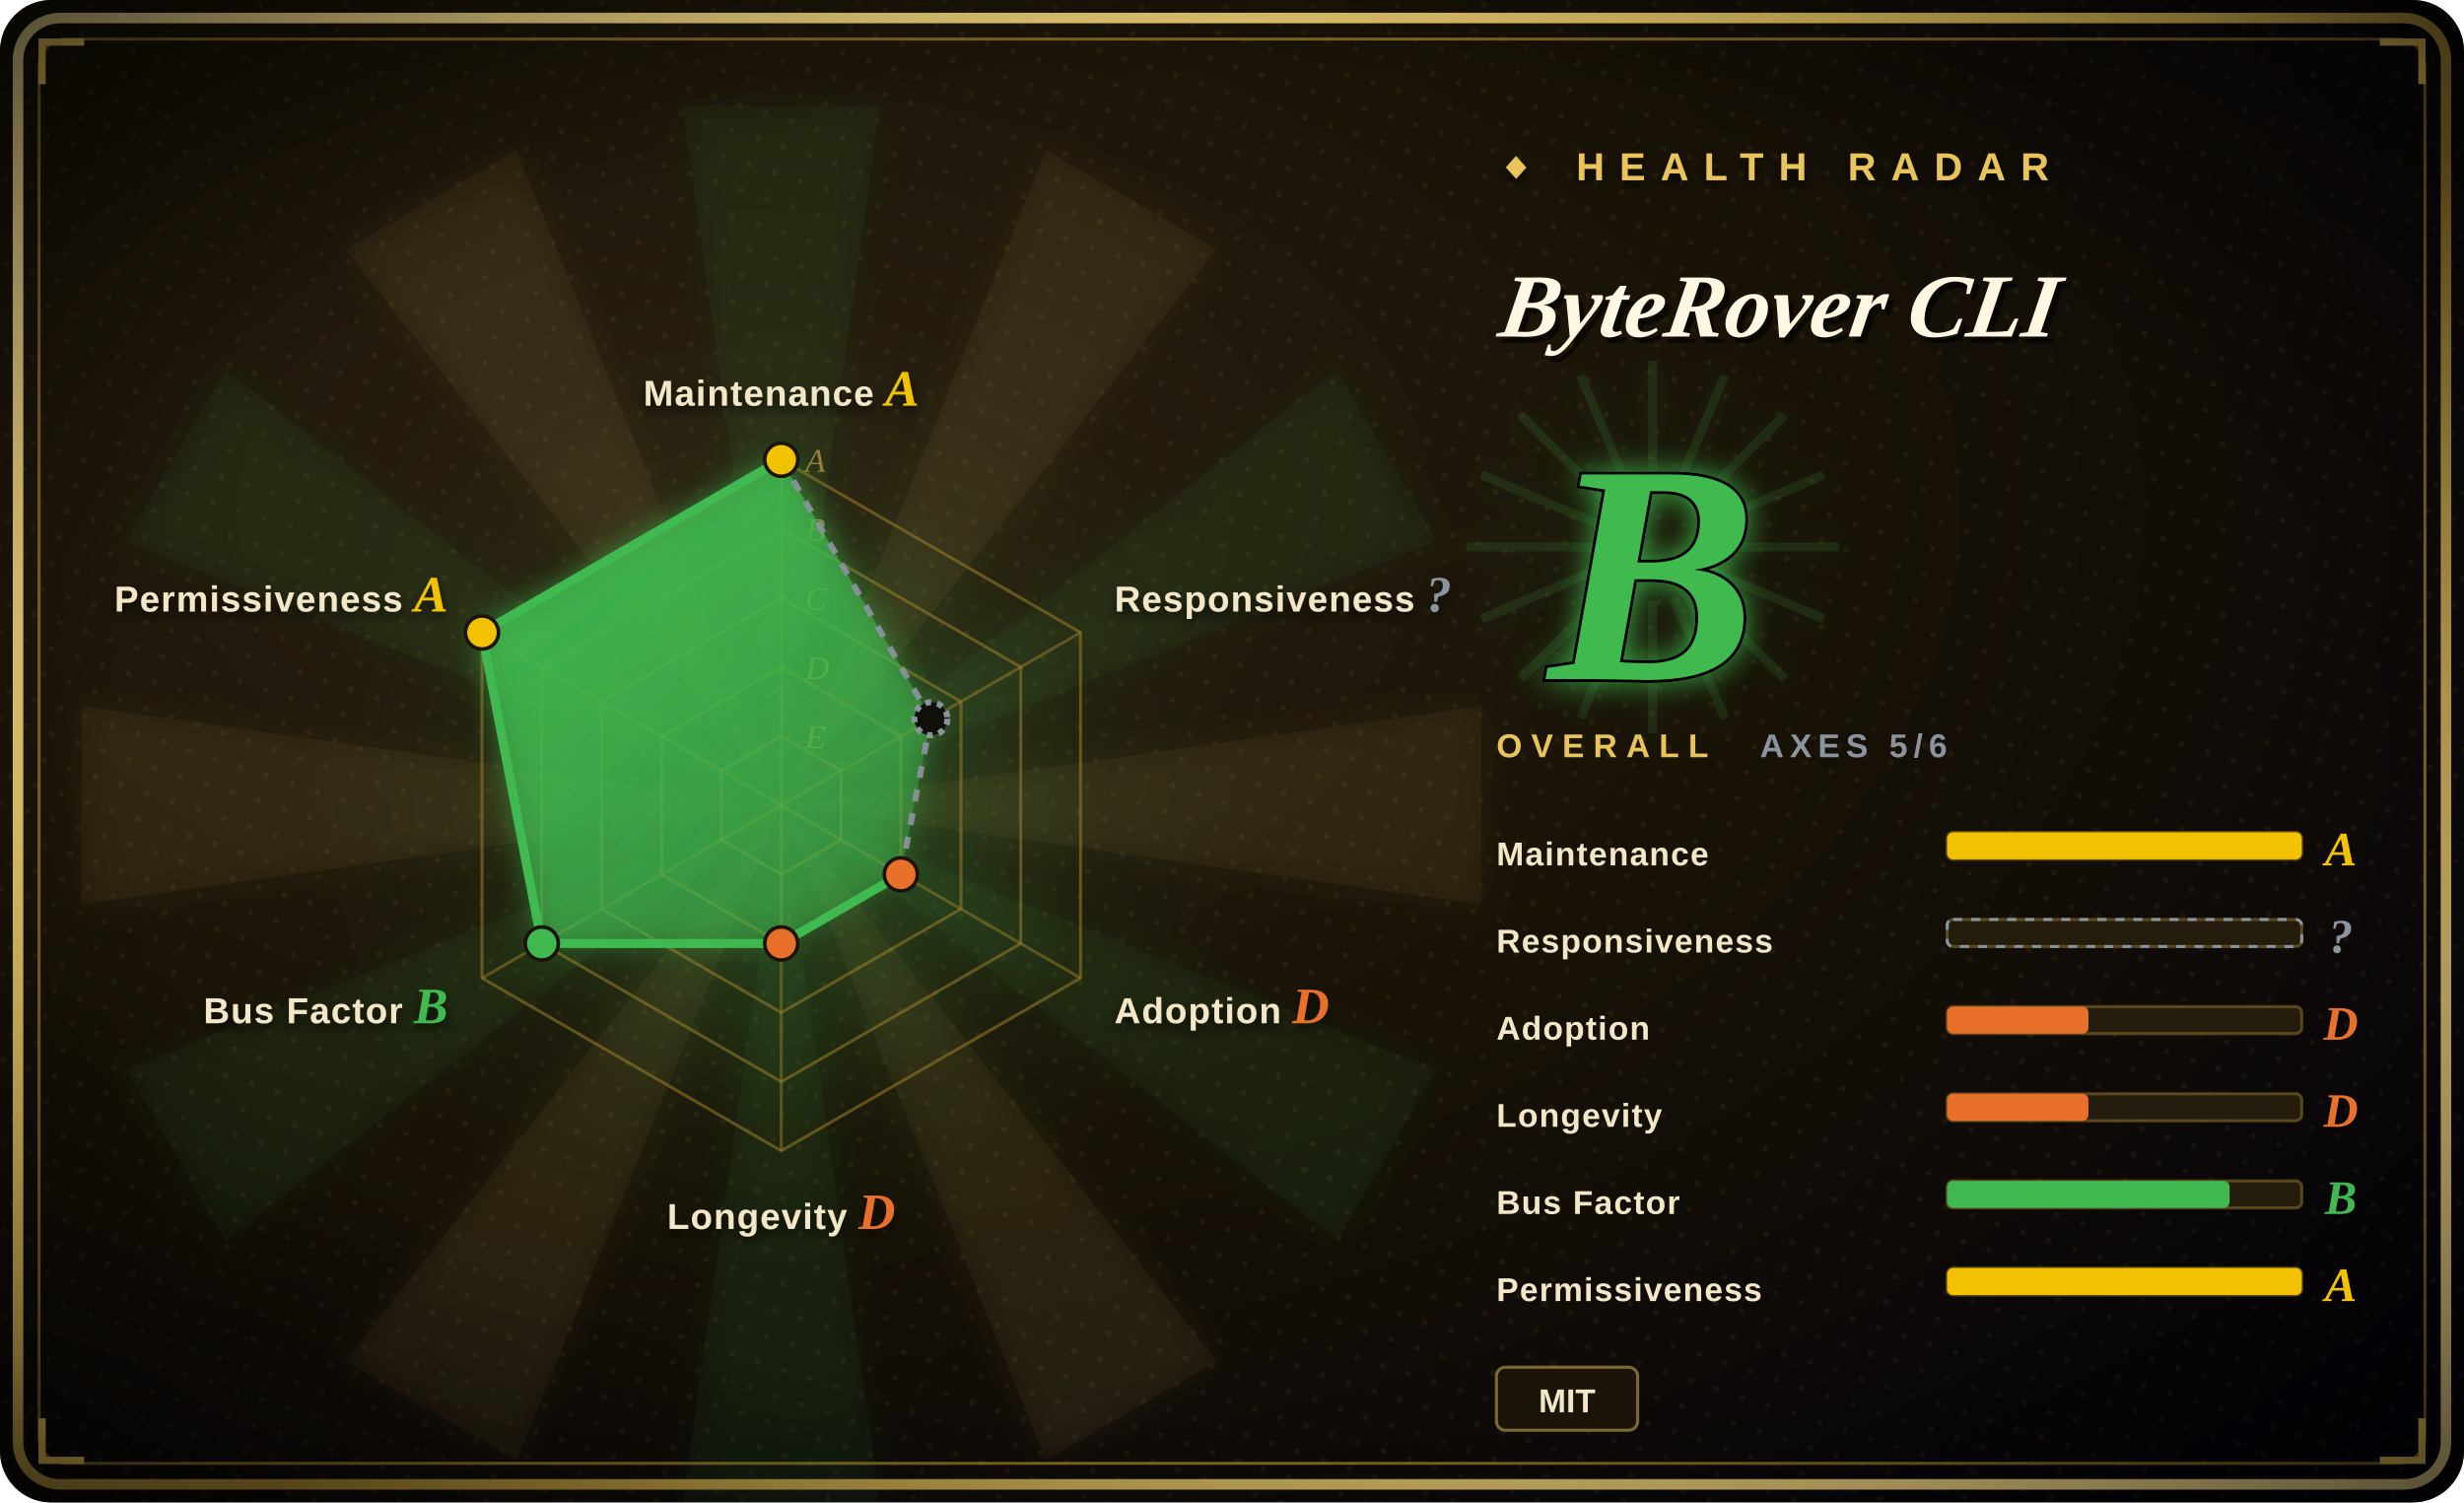
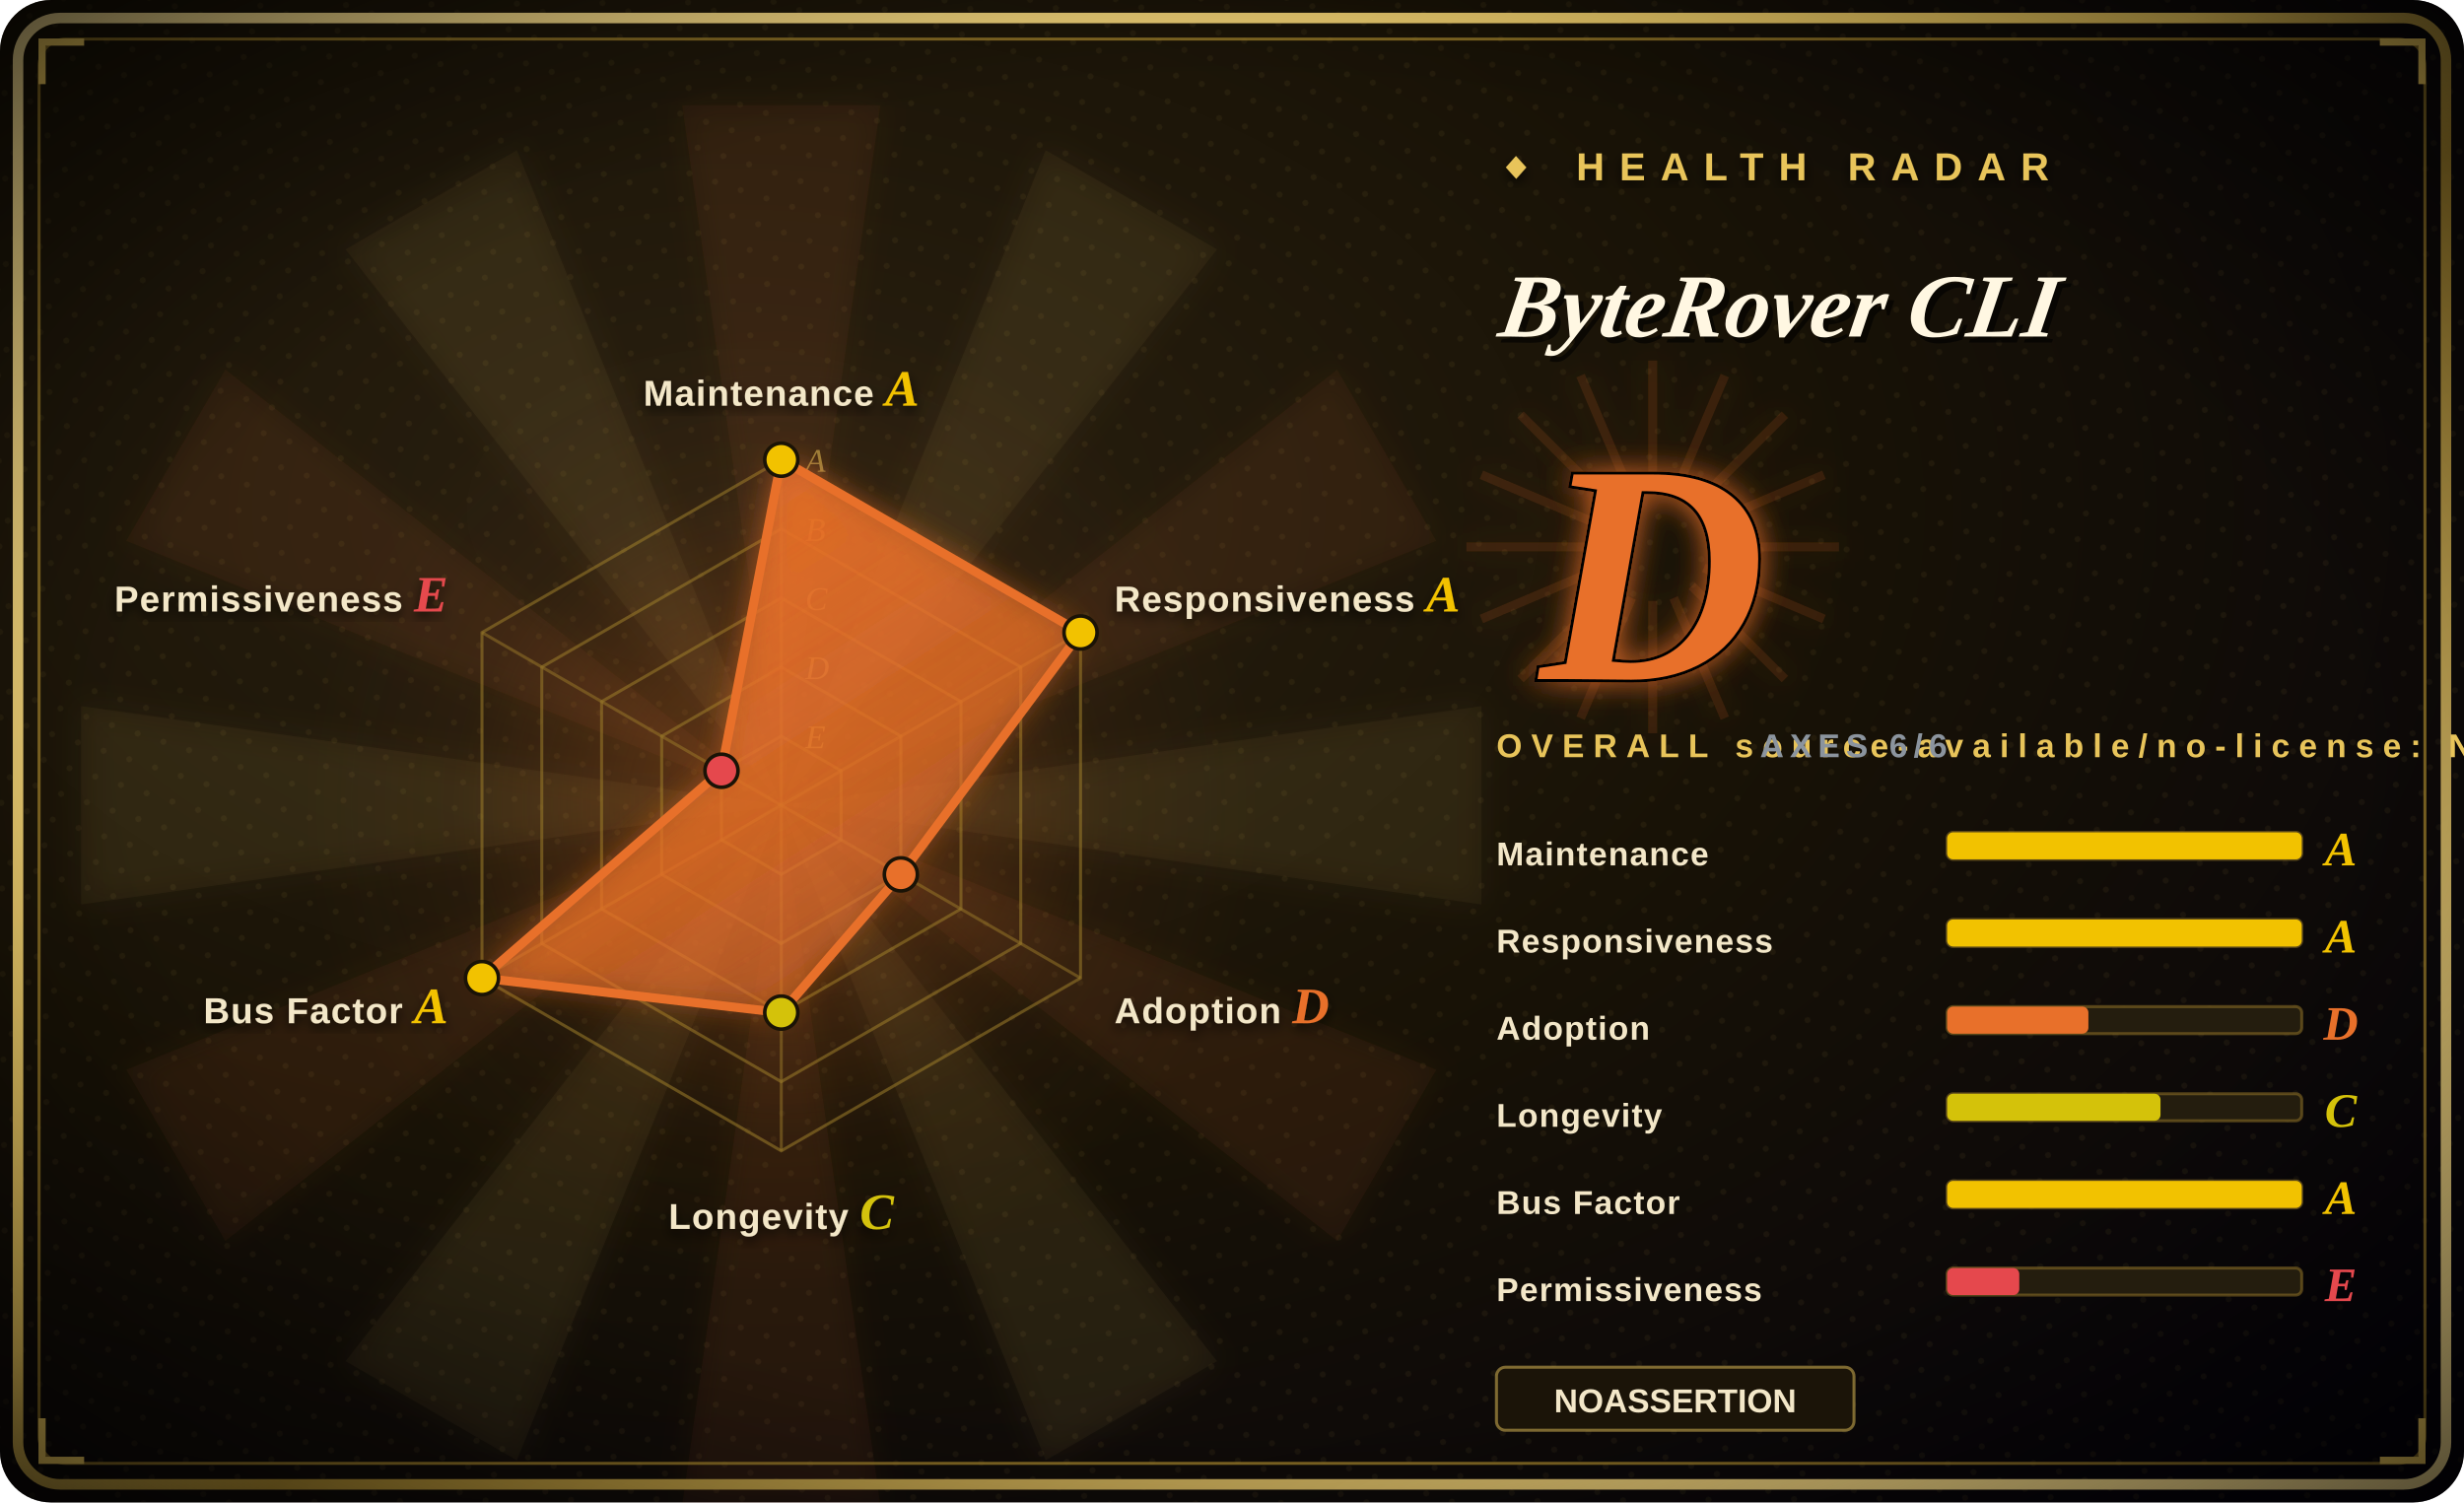
<svg xmlns="http://www.w3.org/2000/svg" width="820" height="500" viewBox="0 0 820 500">
  <defs>
    <radialGradient id="bg" cx="30%" cy="34%" r="90%">
      <stop offset="0%" stop-color="#2a2010" />
      <stop offset="48%" stop-color="#181206" />
      <stop offset="100%" stop-color="#05030a" />
    </radialGradient>
    <radialGradient id="vig" cx="50%" cy="50%" r="72%">
      <stop offset="62%" stop-color="#000000" stop-opacity="0" />
      <stop offset="100%" stop-color="#000000" stop-opacity="0.72" />
    </radialGradient>
    <linearGradient id="frame" x1="0" y1="0" x2="1" y2="1">
      <stop offset="0%" stop-color="#f6dd92" />
      <stop offset="45%" stop-color="#E8C45A" />
      <stop offset="55%" stop-color="#9c7d2a" />
      <stop offset="100%" stop-color="#f6dd92" />
    </linearGradient>
    <linearGradient id="poly" x1="0" y1="0" x2="0.7" y2="1">
-       <stop offset="0%" stop-color="#3FB950" stop-opacity="0.92" />
-       <stop offset="100%" stop-color="#3FB950" stop-opacity="0.34" />
+       <stop offset="0%" stop-color="#E8702A" stop-opacity="0.92" />
+       <stop offset="100%" stop-color="#E8702A" stop-opacity="0.34" />
    </linearGradient>
    <radialGradient id="halo" cx="50%" cy="50%" r="50%">
-       <stop offset="0%" stop-color="#3FB950" stop-opacity="0.34" />
-       <stop offset="68%" stop-color="#3FB950" stop-opacity="0.04" />
-       <stop offset="100%" stop-color="#3FB950" stop-opacity="0" />
+       <stop offset="0%" stop-color="#E8702A" stop-opacity="0.34" />
+       <stop offset="68%" stop-color="#E8702A" stop-opacity="0.04" />
+       <stop offset="100%" stop-color="#E8702A" stop-opacity="0" />
    </radialGradient>
    <filter id="glow" x="-60%" y="-60%" width="220%" height="220%">
      <feGaussianBlur stdDeviation="5" result="b" />
      <feMerge>
        <feMergeNode in="b" />
        <feMergeNode in="SourceGraphic" />
      </feMerge>
    </filter>
    <filter id="soft" x="-30%" y="-30%" width="160%" height="160%">
      <feDropShadow dx="0" dy="2" stdDeviation="2" flood-color="#000" flood-opacity="0.7" />
    </filter>
    <pattern id="halftone" width="9" height="9" patternUnits="userSpaceOnUse" patternTransform="rotate(18)">
      <circle cx="2" cy="2" r="1" fill="#E8C45A" fill-opacity="0.06" />
    </pattern>
  </defs>
  <rect width="820" height="500" rx="17" fill="url(#bg)" />
  <rect width="820" height="500" rx="17" fill="url(#halftone)" />
  <g opacity="0.5" filter="url(#glow)">
    <path d="M260,268 L493,235 L493,301 Z" fill="#E8C45A" fill-opacity="0.10" />
-     <path d="M260,268 L478,356 L445,413 Z" fill="#3FB950" fill-opacity="0.10" />
+     <path d="M260,268 L478,356 L445,413 Z" fill="#E8702A" fill-opacity="0.10" />
    <path d="M260,268 L405,453 L348,486 Z" fill="#E8C45A" fill-opacity="0.10" />
-     <path d="M260,268 L293,501 L227,501 Z" fill="#3FB950" fill-opacity="0.10" />
+     <path d="M260,268 L293,501 L227,501 Z" fill="#E8702A" fill-opacity="0.10" />
    <path d="M260,268 L172,486 L115,453 Z" fill="#E8C45A" fill-opacity="0.10" />
-     <path d="M260,268 L75,413 L42,356 Z" fill="#3FB950" fill-opacity="0.10" />
+     <path d="M260,268 L75,413 L42,356 Z" fill="#E8702A" fill-opacity="0.10" />
    <path d="M260,268 L27,301 L27,235 Z" fill="#E8C45A" fill-opacity="0.10" />
-     <path d="M260,268 L42,180 L75,123 Z" fill="#3FB950" fill-opacity="0.10" />
+     <path d="M260,268 L42,180 L75,123 Z" fill="#E8702A" fill-opacity="0.10" />
    <path d="M260,268 L115,83 L172,50 Z" fill="#E8C45A" fill-opacity="0.10" />
-     <path d="M260,268 L227,35 L293,35 Z" fill="#3FB950" fill-opacity="0.10" />
+     <path d="M260,268 L227,35 L293,35 Z" fill="#E8702A" fill-opacity="0.10" />
    <path d="M260,268 L348,50 L405,83 Z" fill="#E8C45A" fill-opacity="0.10" />
-     <path d="M260,268 L445,123 L478,180 Z" fill="#3FB950" fill-opacity="0.10" />
+     <path d="M260,268 L445,123 L478,180 Z" fill="#E8702A" fill-opacity="0.10" />
  </g>
  <circle cx="260" cy="268" r="161" fill="url(#halo)" />
  <rect x="6" y="6" width="808" height="488" rx="14" fill="none" stroke="url(#frame)" stroke-width="3.5" />
  <rect x="13" y="13" width="794" height="474" rx="9" fill="none" stroke="#9c7d2a" stroke-width="1" stroke-opacity="0.8" />
  <path d="M14,28 L14,14 L28,14" fill="none" stroke="#E8C45A" stroke-width="2.4" />
  <path d="M806,28 L806,14 L792,14" fill="none" stroke="#E8C45A" stroke-width="2.4" />
  <path d="M14,472 L14,486 L28,486" fill="none" stroke="#E8C45A" stroke-width="2.4" />
  <path d="M806,472 L806,486 L792,486" fill="none" stroke="#E8C45A" stroke-width="2.4" />
  <rect width="820" height="500" rx="17" fill="url(#vig)" />
  <polygon points="260.0,153.0 359.6,210.5 359.6,325.5 260.0,383.0 160.4,325.5 160.4,210.5" fill="none" stroke="#9c7d2a" stroke-opacity="0.55" stroke-width="1" />
  <polygon points="260.0,176.0 339.7,222.0 339.7,314.0 260.0,360.0 180.3,314.0 180.3,222.0" fill="none" stroke="#9c7d2a" stroke-opacity="0.55" stroke-width="1" />
  <polygon points="260.0,199.0 319.8,233.5 319.8,302.5 260.0,337.0 200.2,302.5 200.2,233.5" fill="none" stroke="#9c7d2a" stroke-opacity="0.55" stroke-width="1" />
  <polygon points="260.0,222.0 299.8,245.0 299.8,291.0 260.0,314.0 220.2,291.0 220.2,245.0" fill="none" stroke="#9c7d2a" stroke-opacity="0.55" stroke-width="1" />
  <polygon points="260.0,245.0 279.9,256.5 279.9,279.5 260.0,291.0 240.1,279.5 240.1,256.5" fill="none" stroke="#9c7d2a" stroke-opacity="0.55" stroke-width="1" />
  <line x1="260" y1="268" x2="260.0" y2="153.0" stroke="#9c7d2a" stroke-opacity="0.5" stroke-width="1" />
  <line x1="260" y1="268" x2="359.6" y2="210.5" stroke="#9c7d2a" stroke-opacity="0.5" stroke-width="1" />
  <line x1="260" y1="268" x2="359.6" y2="325.5" stroke="#9c7d2a" stroke-opacity="0.5" stroke-width="1" />
  <line x1="260" y1="268" x2="260.0" y2="383.0" stroke="#9c7d2a" stroke-opacity="0.5" stroke-width="1" />
  <line x1="260" y1="268" x2="160.4" y2="325.5" stroke="#9c7d2a" stroke-opacity="0.5" stroke-width="1" />
  <line x1="260" y1="268" x2="160.4" y2="210.5" stroke="#9c7d2a" stroke-opacity="0.5" stroke-width="1" />
  <text x="268" y="157.0" font-size="11" font-style="italic" fill="#E8C45A" fill-opacity="0.55" font-family="'Georgia','Times New Roman',serif">A</text>
  <text x="268" y="180.0" font-size="11" font-style="italic" fill="#E8C45A" fill-opacity="0.55" font-family="'Georgia','Times New Roman',serif">B</text>
  <text x="268" y="203.0" font-size="11" font-style="italic" fill="#E8C45A" fill-opacity="0.55" font-family="'Georgia','Times New Roman',serif">C</text>
  <text x="268" y="226.0" font-size="11" font-style="italic" fill="#E8C45A" fill-opacity="0.55" font-family="'Georgia','Times New Roman',serif">D</text>
  <text x="268" y="249.0" font-size="11" font-style="italic" fill="#E8C45A" fill-opacity="0.55" font-family="'Georgia','Times New Roman',serif">E</text>
-   <polygon points="260.0,153.0 309.8,239.2 299.8,291.0 260.0,314.0 180.3,314.0 160.4,210.5" fill="url(#poly)" filter="url(#glow)" />
-   <line x1="260.0" y1="153.0" x2="309.8" y2="239.2" stroke="#8B949E" stroke-width="2" stroke-dasharray="4 4" stroke-opacity="0.92" />
-   <line x1="309.8" y1="239.2" x2="299.8" y2="291.0" stroke="#8B949E" stroke-width="2" stroke-dasharray="4 4" stroke-opacity="0.92" />
-   <line x1="299.8" y1="291.0" x2="260.0" y2="314.0" stroke="#3FB950" stroke-width="3" />
-   <line x1="260.0" y1="314.0" x2="180.3" y2="314.0" stroke="#3FB950" stroke-width="3" />
-   <line x1="180.3" y1="314.0" x2="160.4" y2="210.5" stroke="#3FB950" stroke-width="3" />
-   <line x1="160.4" y1="210.5" x2="260.0" y2="153.0" stroke="#3FB950" stroke-width="3" />
+   <polygon points="260.0,153.0 359.6,210.5 299.8,291.0 260.0,337.0 160.4,325.5 240.1,256.5" fill="url(#poly)" filter="url(#glow)" />
+   <line x1="260.0" y1="153.0" x2="359.6" y2="210.5" stroke="#E8702A" stroke-width="3" />
+   <line x1="359.6" y1="210.5" x2="299.8" y2="291.0" stroke="#E8702A" stroke-width="3" />
+   <line x1="299.8" y1="291.0" x2="260.0" y2="337.0" stroke="#E8702A" stroke-width="3" />
+   <line x1="260.0" y1="337.0" x2="160.4" y2="325.5" stroke="#E8702A" stroke-width="3" />
+   <line x1="160.4" y1="325.5" x2="240.1" y2="256.5" stroke="#E8702A" stroke-width="3" />
+   <line x1="240.1" y1="256.5" x2="260.0" y2="153.0" stroke="#E8702A" stroke-width="3" />
  <circle cx="260.0" cy="153.0" r="5.5" fill="#F2C200" stroke="#1a1306" stroke-width="1.2" />
-   <circle cx="309.8" cy="239.2" r="5.5" fill="#10100b" stroke="#8B949E" stroke-width="2" stroke-dasharray="2 2" />
+   <circle cx="359.6" cy="210.5" r="5.5" fill="#F2C200" stroke="#1a1306" stroke-width="1.2" />
  <circle cx="299.8" cy="291.0" r="5.5" fill="#E8702A" stroke="#1a1306" stroke-width="1.2" />
-   <circle cx="260.0" cy="314.0" r="5.5" fill="#E8702A" stroke="#1a1306" stroke-width="1.2" />
-   <circle cx="180.3" cy="314.0" r="5.5" fill="#3FB950" stroke="#1a1306" stroke-width="1.2" />
-   <circle cx="160.4" cy="210.5" r="5.5" fill="#F2C200" stroke="#1a1306" stroke-width="1.2" />
+   <circle cx="260.0" cy="337.0" r="5.5" fill="#D4C20A" stroke="#1a1306" stroke-width="1.2" />
+   <circle cx="160.4" cy="325.5" r="5.5" fill="#F2C200" stroke="#1a1306" stroke-width="1.2" />
+   <circle cx="240.1" cy="256.5" r="5.5" fill="#E5484D" stroke="#1a1306" stroke-width="1.2" />
  <text x="260.0" y="135.0" font-size="12" font-weight="900" fill="#f3e7c8" text-anchor="middle" font-family="'Arial Black','Helvetica Neue',Arial,sans-serif" letter-spacing="0.4" filter="url(#soft)">Maintenance <tspan fill="#F2C200" font-family="'Georgia','Times New Roman',serif" font-style="italic" font-size="17">A</tspan>
  </text>
-   <text x="370.9" y="203.5" font-size="12" font-weight="900" fill="#f3e7c8" text-anchor="start" font-family="'Arial Black','Helvetica Neue',Arial,sans-serif" letter-spacing="0.4" filter="url(#soft)">Responsiveness <tspan fill="#8B949E" font-family="'Georgia','Times New Roman',serif" font-style="italic" font-size="17">?</tspan>
+   <text x="370.9" y="203.5" font-size="12" font-weight="900" fill="#f3e7c8" text-anchor="start" font-family="'Arial Black','Helvetica Neue',Arial,sans-serif" letter-spacing="0.4" filter="url(#soft)">Responsiveness <tspan fill="#F2C200" font-family="'Georgia','Times New Roman',serif" font-style="italic" font-size="17">A</tspan>
  </text>
  <text x="370.9" y="340.5" font-size="12" font-weight="900" fill="#f3e7c8" text-anchor="start" font-family="'Arial Black','Helvetica Neue',Arial,sans-serif" letter-spacing="0.4" filter="url(#soft)">Adoption <tspan fill="#E8702A" font-family="'Georgia','Times New Roman',serif" font-style="italic" font-size="17">D</tspan>
  </text>
-   <text x="260.0" y="409.0" font-size="12" font-weight="900" fill="#f3e7c8" text-anchor="middle" font-family="'Arial Black','Helvetica Neue',Arial,sans-serif" letter-spacing="0.4" filter="url(#soft)">Longevity <tspan fill="#E8702A" font-family="'Georgia','Times New Roman',serif" font-style="italic" font-size="17">D</tspan>
+   <text x="260.0" y="409.0" font-size="12" font-weight="900" fill="#f3e7c8" text-anchor="middle" font-family="'Arial Black','Helvetica Neue',Arial,sans-serif" letter-spacing="0.4" filter="url(#soft)">Longevity <tspan fill="#D4C20A" font-family="'Georgia','Times New Roman',serif" font-style="italic" font-size="17">C</tspan>
  </text>
-   <text x="149.1" y="340.5" font-size="12" font-weight="900" fill="#f3e7c8" text-anchor="end" font-family="'Arial Black','Helvetica Neue',Arial,sans-serif" letter-spacing="0.4" filter="url(#soft)">Bus Factor <tspan fill="#3FB950" font-family="'Georgia','Times New Roman',serif" font-style="italic" font-size="17">B</tspan>
+   <text x="149.1" y="340.5" font-size="12" font-weight="900" fill="#f3e7c8" text-anchor="end" font-family="'Arial Black','Helvetica Neue',Arial,sans-serif" letter-spacing="0.4" filter="url(#soft)">Bus Factor <tspan fill="#F2C200" font-family="'Georgia','Times New Roman',serif" font-style="italic" font-size="17">A</tspan>
  </text>
-   <text x="149.1" y="203.5" font-size="12" font-weight="900" fill="#f3e7c8" text-anchor="end" font-family="'Arial Black','Helvetica Neue',Arial,sans-serif" letter-spacing="0.4" filter="url(#soft)">Permissiveness <tspan fill="#F2C200" font-family="'Georgia','Times New Roman',serif" font-style="italic" font-size="17">A</tspan>
+   <text x="149.1" y="203.5" font-size="12" font-weight="900" fill="#f3e7c8" text-anchor="end" font-family="'Arial Black','Helvetica Neue',Arial,sans-serif" letter-spacing="0.4" filter="url(#soft)">Permissiveness <tspan fill="#E5484D" font-family="'Georgia','Times New Roman',serif" font-style="italic" font-size="17">E</tspan>
  </text>
  <text x="498" y="60" font-size="13" letter-spacing="5" fill="#E8C45A" font-weight="900" font-family="'Arial Black','Helvetica Neue',Arial,sans-serif" filter="url(#soft)">◆ HEALTH RADAR</text>
  <g transform="translate(498,112) skewX(-9)">
    <text x="2" y="2" font-size="30" font-weight="900" font-style="italic" fill="#000" fill-opacity="0.6" font-family="'Georgia','Times New Roman',serif">ByteRover CLI</text>
    <text x="0" y="0" font-size="30" font-weight="900" font-style="italic" fill="#fff7e2" font-family="'Georgia','Times New Roman',serif">ByteRover CLI</text>
  </g>
  <line x1="498" y1="124" x2="648" y2="124" stroke="url(#frame)" stroke-width="2" />
  <g opacity="0.85" filter="url(#glow)">
-     <line x1="568" y1="182" x2="612" y2="182" stroke="#3FB950" stroke-opacity="0.16" stroke-width="3" />
-     <line x1="567" y1="189" x2="607" y2="206" stroke="#3FB950" stroke-opacity="0.16" stroke-width="3" />
-     <line x1="563" y1="195" x2="594" y2="226" stroke="#3FB950" stroke-opacity="0.16" stroke-width="3" />
-     <line x1="557" y1="199" x2="574" y2="239" stroke="#3FB950" stroke-opacity="0.16" stroke-width="3" />
-     <line x1="550" y1="200" x2="550" y2="244" stroke="#3FB950" stroke-opacity="0.16" stroke-width="3" />
-     <line x1="543" y1="199" x2="526" y2="239" stroke="#3FB950" stroke-opacity="0.16" stroke-width="3" />
-     <line x1="537" y1="195" x2="506" y2="226" stroke="#3FB950" stroke-opacity="0.16" stroke-width="3" />
-     <line x1="533" y1="189" x2="493" y2="206" stroke="#3FB950" stroke-opacity="0.16" stroke-width="3" />
-     <line x1="532" y1="182" x2="488" y2="182" stroke="#3FB950" stroke-opacity="0.16" stroke-width="3" />
-     <line x1="533" y1="175" x2="493" y2="158" stroke="#3FB950" stroke-opacity="0.16" stroke-width="3" />
-     <line x1="537" y1="169" x2="506" y2="138" stroke="#3FB950" stroke-opacity="0.16" stroke-width="3" />
-     <line x1="543" y1="165" x2="526" y2="125" stroke="#3FB950" stroke-opacity="0.16" stroke-width="3" />
-     <line x1="550" y1="164" x2="550" y2="120" stroke="#3FB950" stroke-opacity="0.16" stroke-width="3" />
-     <line x1="557" y1="165" x2="574" y2="125" stroke="#3FB950" stroke-opacity="0.16" stroke-width="3" />
-     <line x1="563" y1="169" x2="594" y2="138" stroke="#3FB950" stroke-opacity="0.16" stroke-width="3" />
-     <line x1="567" y1="175" x2="607" y2="158" stroke="#3FB950" stroke-opacity="0.16" stroke-width="3" />
+     <line x1="568" y1="182" x2="612" y2="182" stroke="#E8702A" stroke-opacity="0.16" stroke-width="3" />
+     <line x1="567" y1="189" x2="607" y2="206" stroke="#E8702A" stroke-opacity="0.16" stroke-width="3" />
+     <line x1="563" y1="195" x2="594" y2="226" stroke="#E8702A" stroke-opacity="0.16" stroke-width="3" />
+     <line x1="557" y1="199" x2="574" y2="239" stroke="#E8702A" stroke-opacity="0.16" stroke-width="3" />
+     <line x1="550" y1="200" x2="550" y2="244" stroke="#E8702A" stroke-opacity="0.16" stroke-width="3" />
+     <line x1="543" y1="199" x2="526" y2="239" stroke="#E8702A" stroke-opacity="0.16" stroke-width="3" />
+     <line x1="537" y1="195" x2="506" y2="226" stroke="#E8702A" stroke-opacity="0.16" stroke-width="3" />
+     <line x1="533" y1="189" x2="493" y2="206" stroke="#E8702A" stroke-opacity="0.16" stroke-width="3" />
+     <line x1="532" y1="182" x2="488" y2="182" stroke="#E8702A" stroke-opacity="0.16" stroke-width="3" />
+     <line x1="533" y1="175" x2="493" y2="158" stroke="#E8702A" stroke-opacity="0.16" stroke-width="3" />
+     <line x1="537" y1="169" x2="506" y2="138" stroke="#E8702A" stroke-opacity="0.16" stroke-width="3" />
+     <line x1="543" y1="165" x2="526" y2="125" stroke="#E8702A" stroke-opacity="0.16" stroke-width="3" />
+     <line x1="550" y1="164" x2="550" y2="120" stroke="#E8702A" stroke-opacity="0.16" stroke-width="3" />
+     <line x1="557" y1="165" x2="574" y2="125" stroke="#E8702A" stroke-opacity="0.16" stroke-width="3" />
+     <line x1="563" y1="169" x2="594" y2="138" stroke="#E8702A" stroke-opacity="0.16" stroke-width="3" />
+     <line x1="567" y1="175" x2="607" y2="158" stroke="#E8702A" stroke-opacity="0.16" stroke-width="3" />
  </g>
-   <text x="550" y="226" font-size="104" font-weight="900" font-style="italic" text-anchor="middle" fill="#3FB950" stroke="#000" stroke-width="2" paint-order="stroke" font-family="'Georgia','Times New Roman',serif" filter="url(#glow)">B</text>
-   <text x="498" y="252" font-size="11" letter-spacing="3" fill="#E8C45A" font-family="'Arial Black','Helvetica Neue',Arial,sans-serif" font-weight="900">OVERALL</text>
-   <text x="648" y="252" font-size="11" letter-spacing="2" fill="#8B949E" font-family="'Arial Black','Helvetica Neue',Arial,sans-serif" font-weight="900" text-anchor="end">AXES 5/6</text>
+   <text x="550" y="226" font-size="104" font-weight="900" font-style="italic" text-anchor="middle" fill="#E8702A" stroke="#000" stroke-width="2" paint-order="stroke" font-family="'Georgia','Times New Roman',serif" filter="url(#glow)">D</text>
+   <text x="498" y="252" font-size="11" letter-spacing="3" fill="#E8C45A" font-family="'Arial Black','Helvetica Neue',Arial,sans-serif" font-weight="900">OVERALL   source-available/no-license: NOASSERTION</text>
+   <text x="648" y="252" font-size="11" letter-spacing="2" fill="#8B949E" font-family="'Arial Black','Helvetica Neue',Arial,sans-serif" font-weight="900" text-anchor="end">AXES 6/6</text>
  <text x="498" y="288" font-size="11" font-weight="900" fill="#f3e7c8" font-family="'Arial Black','Helvetica Neue',Arial,sans-serif" letter-spacing="0.4">Maintenance</text>
  <rect x="648" y="277" width="118" height="9" rx="2" fill="#241d0e" stroke="#9c7d2a" stroke-opacity="0.5" />
  <rect x="648" y="277" width="118" height="9" rx="2" fill="#F2C200" />
  <text x="779" y="288" font-size="16" font-weight="900" font-style="italic" fill="#F2C200" font-family="'Georgia','Times New Roman',serif" text-anchor="middle">A</text>
  <text x="498" y="317" font-size="11" font-weight="900" fill="#f3e7c8" font-family="'Arial Black','Helvetica Neue',Arial,sans-serif" letter-spacing="0.4">Responsiveness</text>
  <rect x="648" y="306" width="118" height="9" rx="2" fill="#241d0e" stroke="#9c7d2a" stroke-opacity="0.5" />
-   <rect x="648" y="306" width="118" height="9" rx="2" fill="none" stroke="#8B949E" stroke-dasharray="3 3" />
-   <text x="779" y="317" font-size="16" font-weight="900" font-style="italic" fill="#8B949E" font-family="'Georgia','Times New Roman',serif" text-anchor="middle">?</text>
+   <rect x="648" y="306" width="118" height="9" rx="2" fill="#F2C200" />
+   <text x="779" y="317" font-size="16" font-weight="900" font-style="italic" fill="#F2C200" font-family="'Georgia','Times New Roman',serif" text-anchor="middle">A</text>
  <text x="498" y="346" font-size="11" font-weight="900" fill="#f3e7c8" font-family="'Arial Black','Helvetica Neue',Arial,sans-serif" letter-spacing="0.4">Adoption</text>
  <rect x="648" y="335" width="118" height="9" rx="2" fill="#241d0e" stroke="#9c7d2a" stroke-opacity="0.5" />
  <rect x="648" y="335" width="47" height="9" rx="2" fill="#E8702A" />
  <text x="779" y="346" font-size="16" font-weight="900" font-style="italic" fill="#E8702A" font-family="'Georgia','Times New Roman',serif" text-anchor="middle">D</text>
  <text x="498" y="375" font-size="11" font-weight="900" fill="#f3e7c8" font-family="'Arial Black','Helvetica Neue',Arial,sans-serif" letter-spacing="0.4">Longevity</text>
  <rect x="648" y="364" width="118" height="9" rx="2" fill="#241d0e" stroke="#9c7d2a" stroke-opacity="0.5" />
-   <rect x="648" y="364" width="47" height="9" rx="2" fill="#E8702A" />
-   <text x="779" y="375" font-size="16" font-weight="900" font-style="italic" fill="#E8702A" font-family="'Georgia','Times New Roman',serif" text-anchor="middle">D</text>
+   <rect x="648" y="364" width="71" height="9" rx="2" fill="#D4C20A" />
+   <text x="779" y="375" font-size="16" font-weight="900" font-style="italic" fill="#D4C20A" font-family="'Georgia','Times New Roman',serif" text-anchor="middle">C</text>
  <text x="498" y="404" font-size="11" font-weight="900" fill="#f3e7c8" font-family="'Arial Black','Helvetica Neue',Arial,sans-serif" letter-spacing="0.4">Bus Factor</text>
  <rect x="648" y="393" width="118" height="9" rx="2" fill="#241d0e" stroke="#9c7d2a" stroke-opacity="0.5" />
-   <rect x="648" y="393" width="94" height="9" rx="2" fill="#3FB950" />
-   <text x="779" y="404" font-size="16" font-weight="900" font-style="italic" fill="#3FB950" font-family="'Georgia','Times New Roman',serif" text-anchor="middle">B</text>
+   <rect x="648" y="393" width="118" height="9" rx="2" fill="#F2C200" />
+   <text x="779" y="404" font-size="16" font-weight="900" font-style="italic" fill="#F2C200" font-family="'Georgia','Times New Roman',serif" text-anchor="middle">A</text>
  <text x="498" y="433" font-size="11" font-weight="900" fill="#f3e7c8" font-family="'Arial Black','Helvetica Neue',Arial,sans-serif" letter-spacing="0.4">Permissiveness</text>
  <rect x="648" y="422" width="118" height="9" rx="2" fill="#241d0e" stroke="#9c7d2a" stroke-opacity="0.5" />
-   <rect x="648" y="422" width="118" height="9" rx="2" fill="#F2C200" />
-   <text x="779" y="433" font-size="16" font-weight="900" font-style="italic" fill="#F2C200" font-family="'Georgia','Times New Roman',serif" text-anchor="middle">A</text>
-   <rect x="498" y="455" width="47" height="21" rx="3" fill="#1b1408" stroke="#E8C45A" stroke-opacity="0.5" />
-   <text x="521.5" y="470" font-size="11" font-weight="700" fill="#f3e7c8" text-anchor="middle" font-family="'Arial Black','Helvetica Neue',Arial,sans-serif">MIT</text>
+   <rect x="648" y="422" width="24" height="9" rx="2" fill="#E5484D" />
+   <text x="779" y="433" font-size="16" font-weight="900" font-style="italic" fill="#E5484D" font-family="'Georgia','Times New Roman',serif" text-anchor="middle">E</text>
+   <rect x="498" y="455" width="119" height="21" rx="3" fill="#1b1408" stroke="#E8C45A" stroke-opacity="0.5" />
+   <text x="557.5" y="470" font-size="11" font-weight="700" fill="#f3e7c8" text-anchor="middle" font-family="'Arial Black','Helvetica Neue',Arial,sans-serif">NOASSERTION</text>
</svg>
